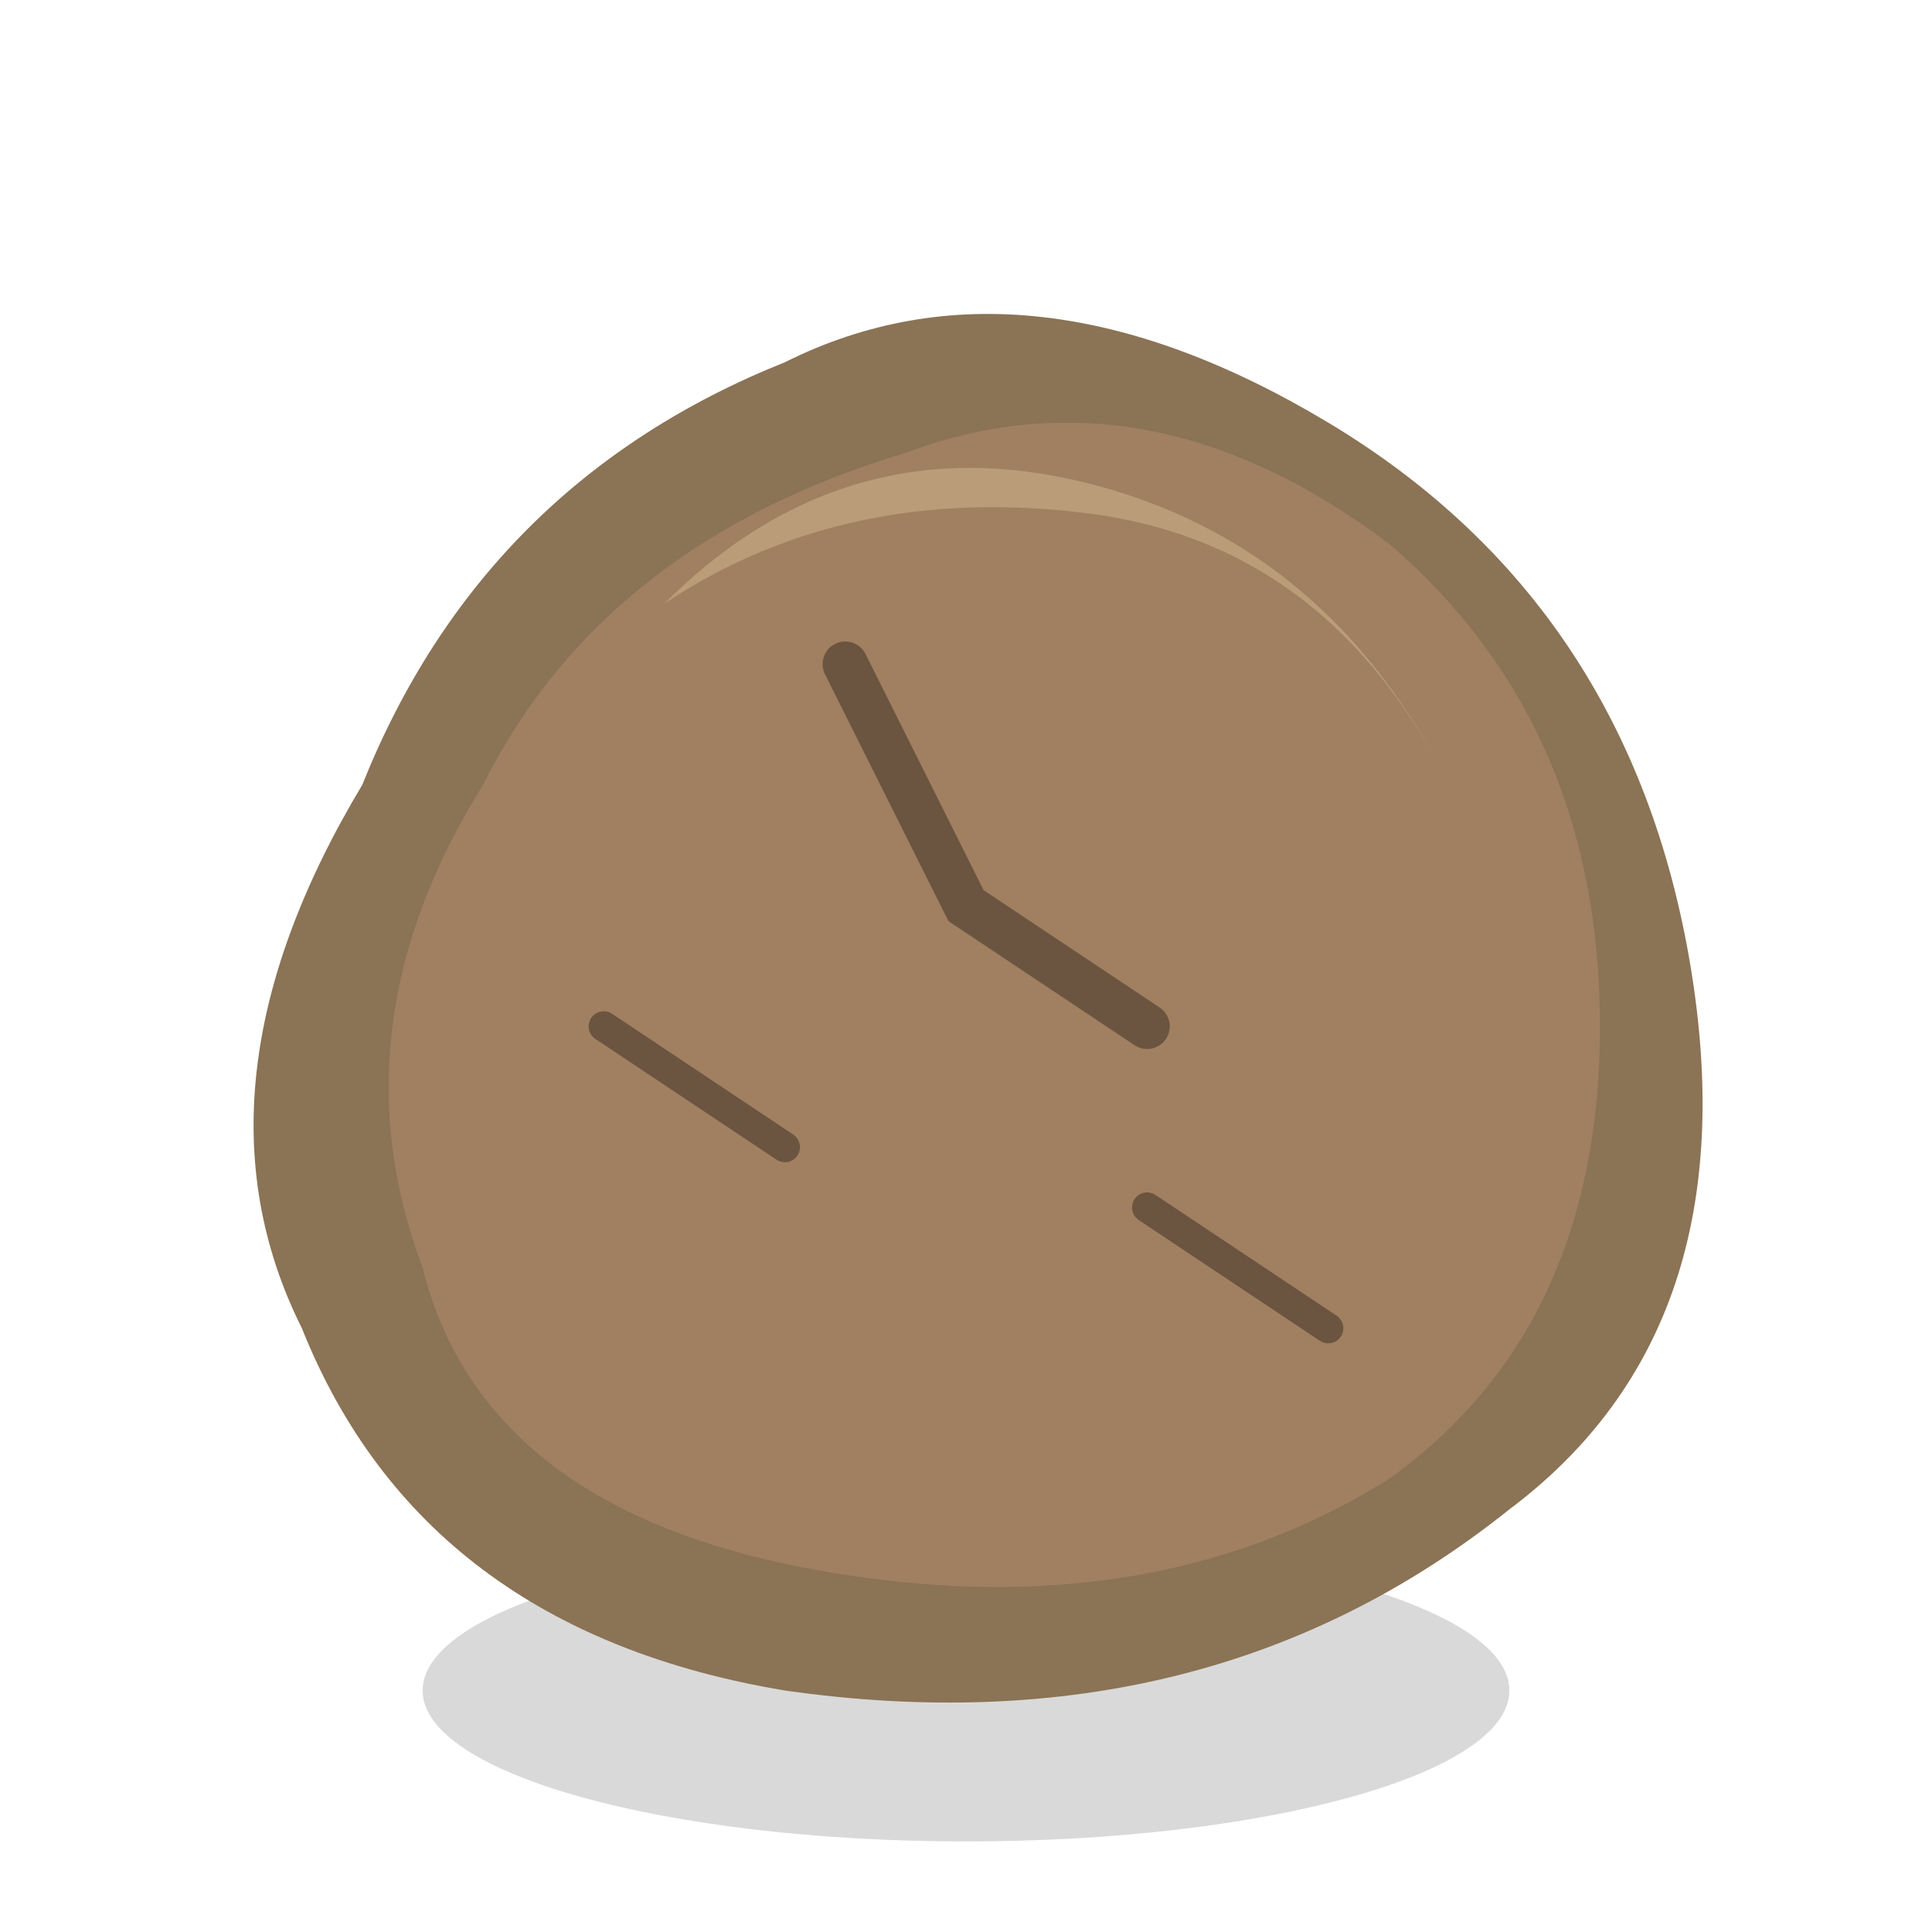
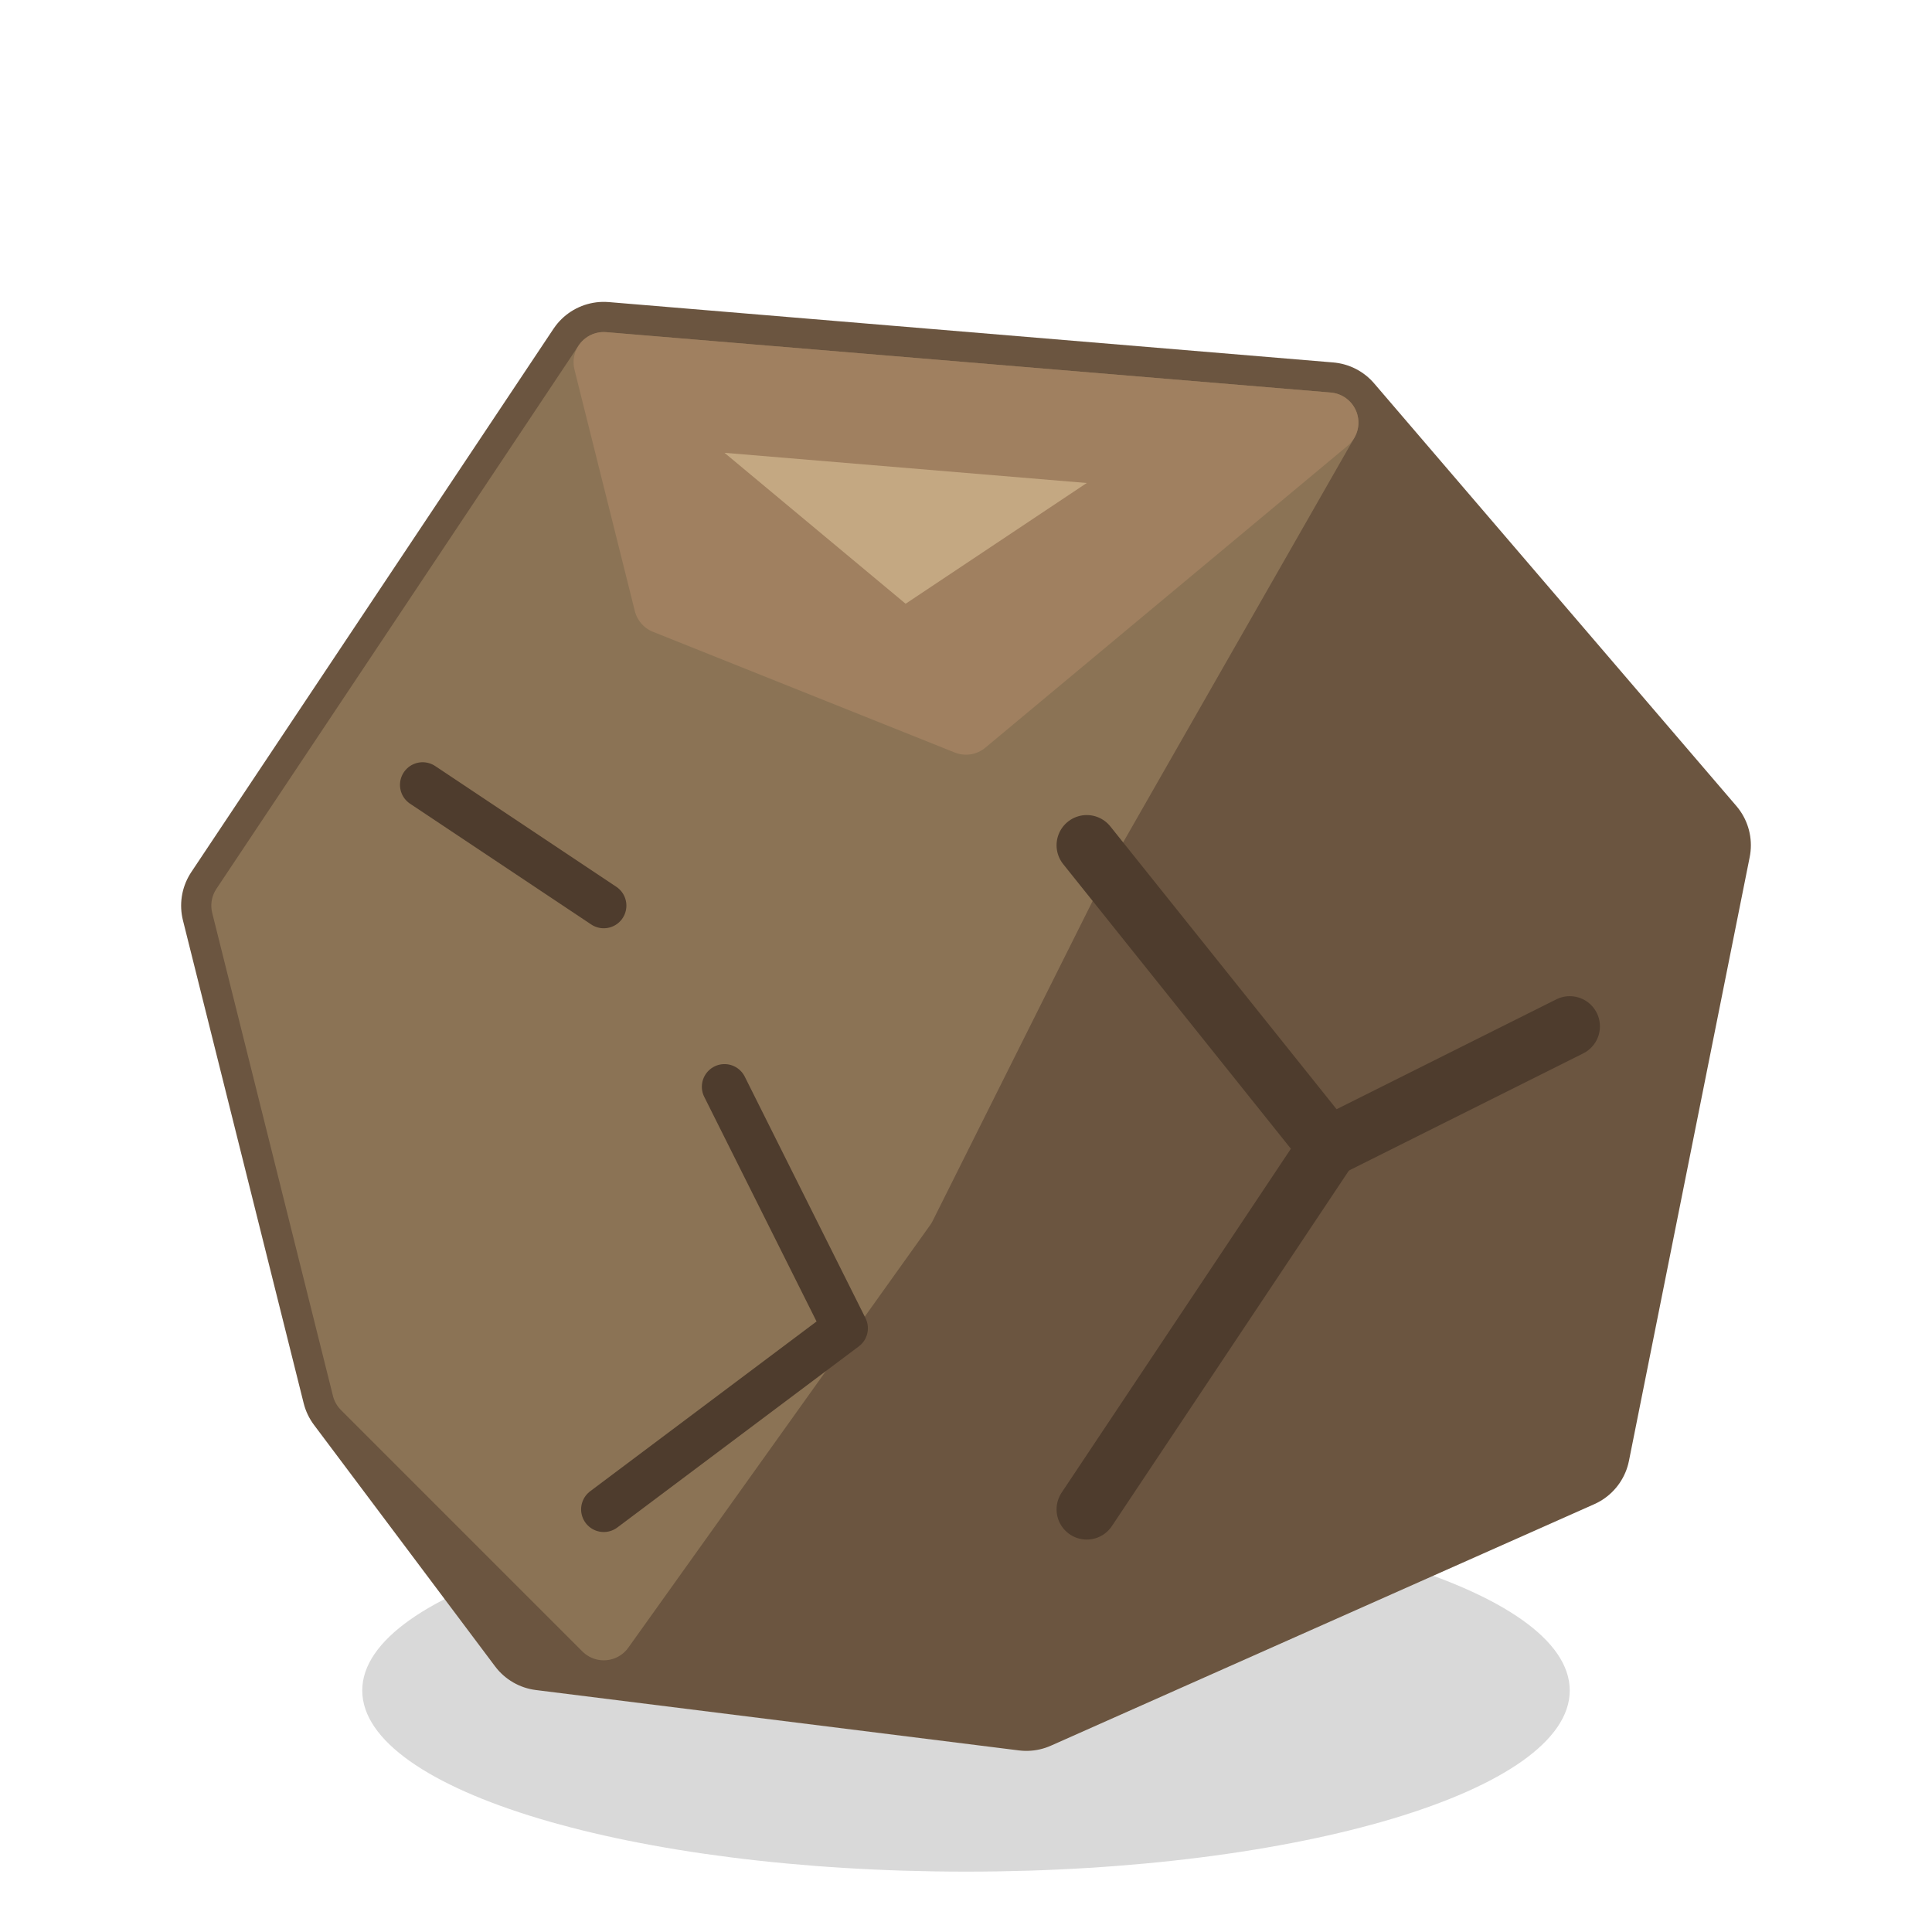
<svg xmlns="http://www.w3.org/2000/svg" viewBox="0 0 64 64">
-   <ellipse cx="32" cy="56" rx="18" ry="5" fill="rgba(0,0,0,0.15)" />
-   <path d="M10 44 Q6 36 12 26 Q16 16 26 12 Q34 8 44 14 Q54 20 56 32 Q58 44 50 50 Q40 58 26 56 Q14 54 10 44Z" fill="#8B7355" />
-   <path d="M14 42 Q11 34 16 26 Q20 18 30 15 Q38 12 46 18 Q53 24 53 34 Q53 44 46 49 Q38 54 27 52 Q16 50 14 42Z" fill="#A08060" />
-   <path d="M22 20 Q28 14 36 16 Q44 18 48 26 Q44 18 36 17 Q28 16 22 20Z" fill="#C4A882" opacity="0.7" />
-   <path d="M28 22 L32 30 L38 34" stroke="#6B5540" stroke-width="1.5" fill="none" stroke-linecap="round" />
-   <path d="M20 34 L26 38" stroke="#6B5540" stroke-width="1" fill="none" stroke-linecap="round" />
-   <path d="M38 40 L44 44" stroke="#6B5540" stroke-width="1" fill="none" stroke-linecap="round" />
+   <ellipse cx="32" cy="56" rx="20" ry="6" fill="rgba(0,0,0,0.15)" />
+   <path d="M12 46 L8 30 L20 12 L44 14 L56 28 L52 48 L34 56 L18 54 Z" fill="#6B5540" stroke="#6B5540" stroke-width="4" stroke-linejoin="round" />
+   <path d="M12 46 L8 30 L20 12 L44 14 L36 28 L30 40 L20 54 Z" fill="#8B7355" stroke="#8B7355" stroke-width="2" stroke-linejoin="round" />
+   <path d="M20 12 L44 14 L32 24 L22 20 Z" fill="#A08060" stroke="#A08060" stroke-width="2" stroke-linejoin="round" />
+   <path d="M24 15 L36 16 L30 20 Z" fill="#C4A882" />
+   <path d="M36 28 L44 38 L36 50" stroke="#4E3C2D" stroke-width="2" fill="none" stroke-linecap="round" stroke-linejoin="round" />
+   <path d="M44 38 L52 34" stroke="#4E3C2D" stroke-width="2" fill="none" stroke-linecap="round" />
+   <path d="M24 36 L28 44 L20 50" stroke="#4E3C2D" stroke-width="1.5" fill="none" stroke-linecap="round" stroke-linejoin="round" />
+   <path d="M14 26 L20 30" stroke="#4E3C2D" stroke-width="1.5" fill="none" stroke-linecap="round" />
</svg>
